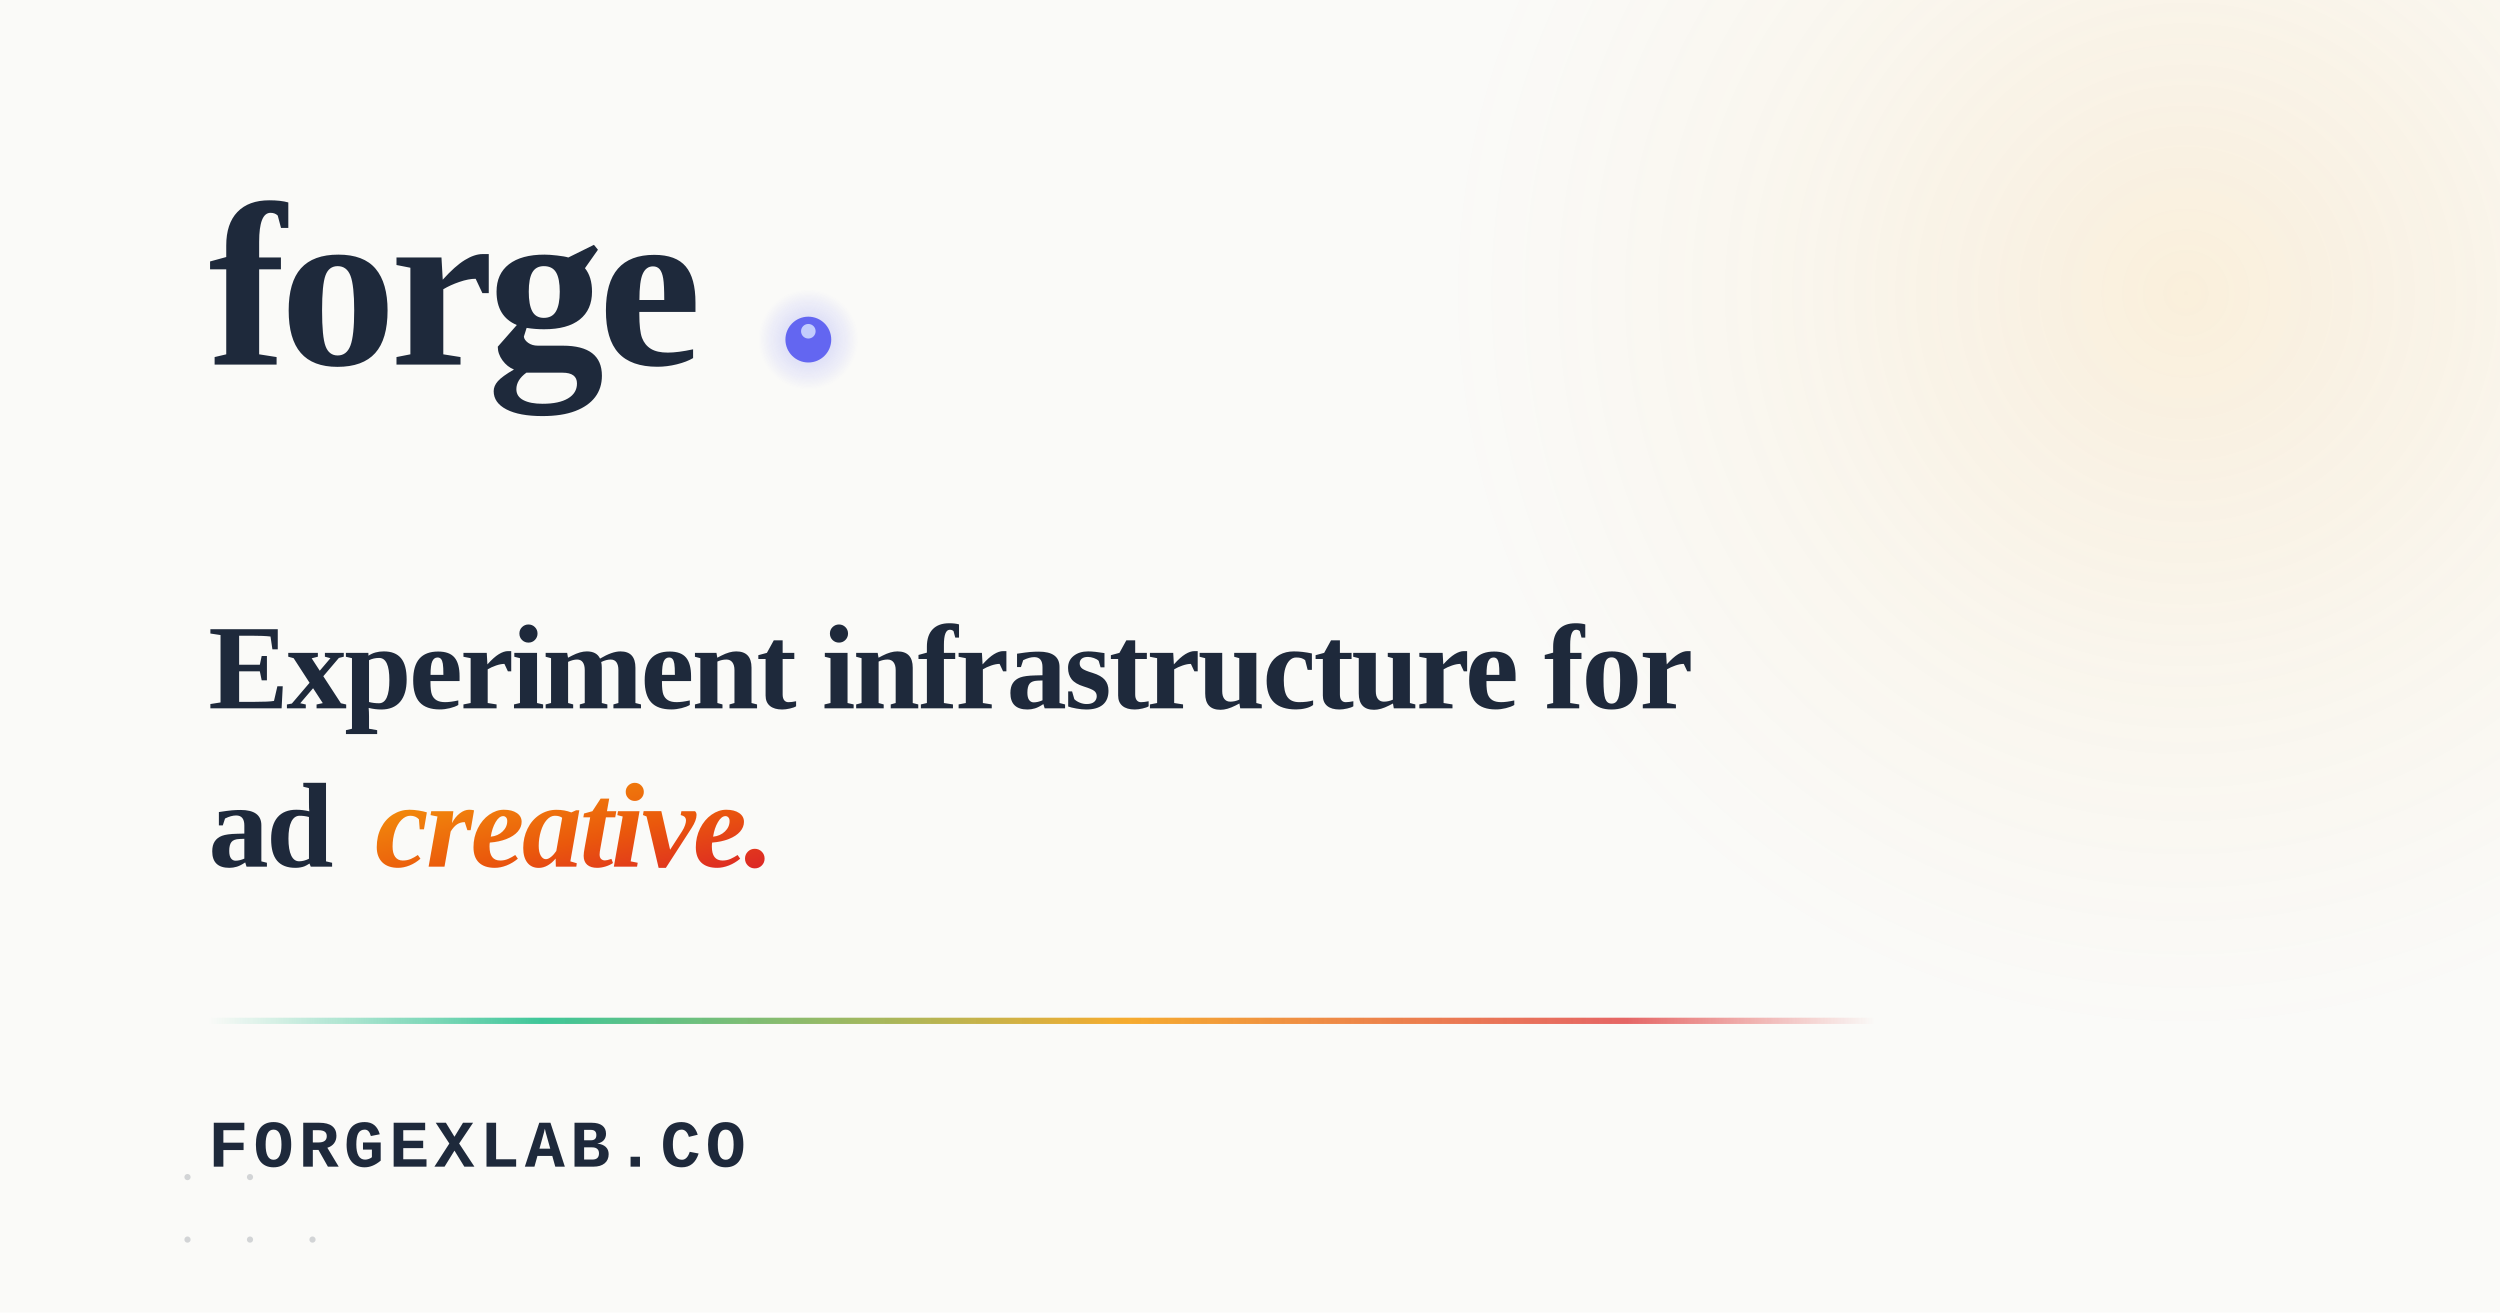
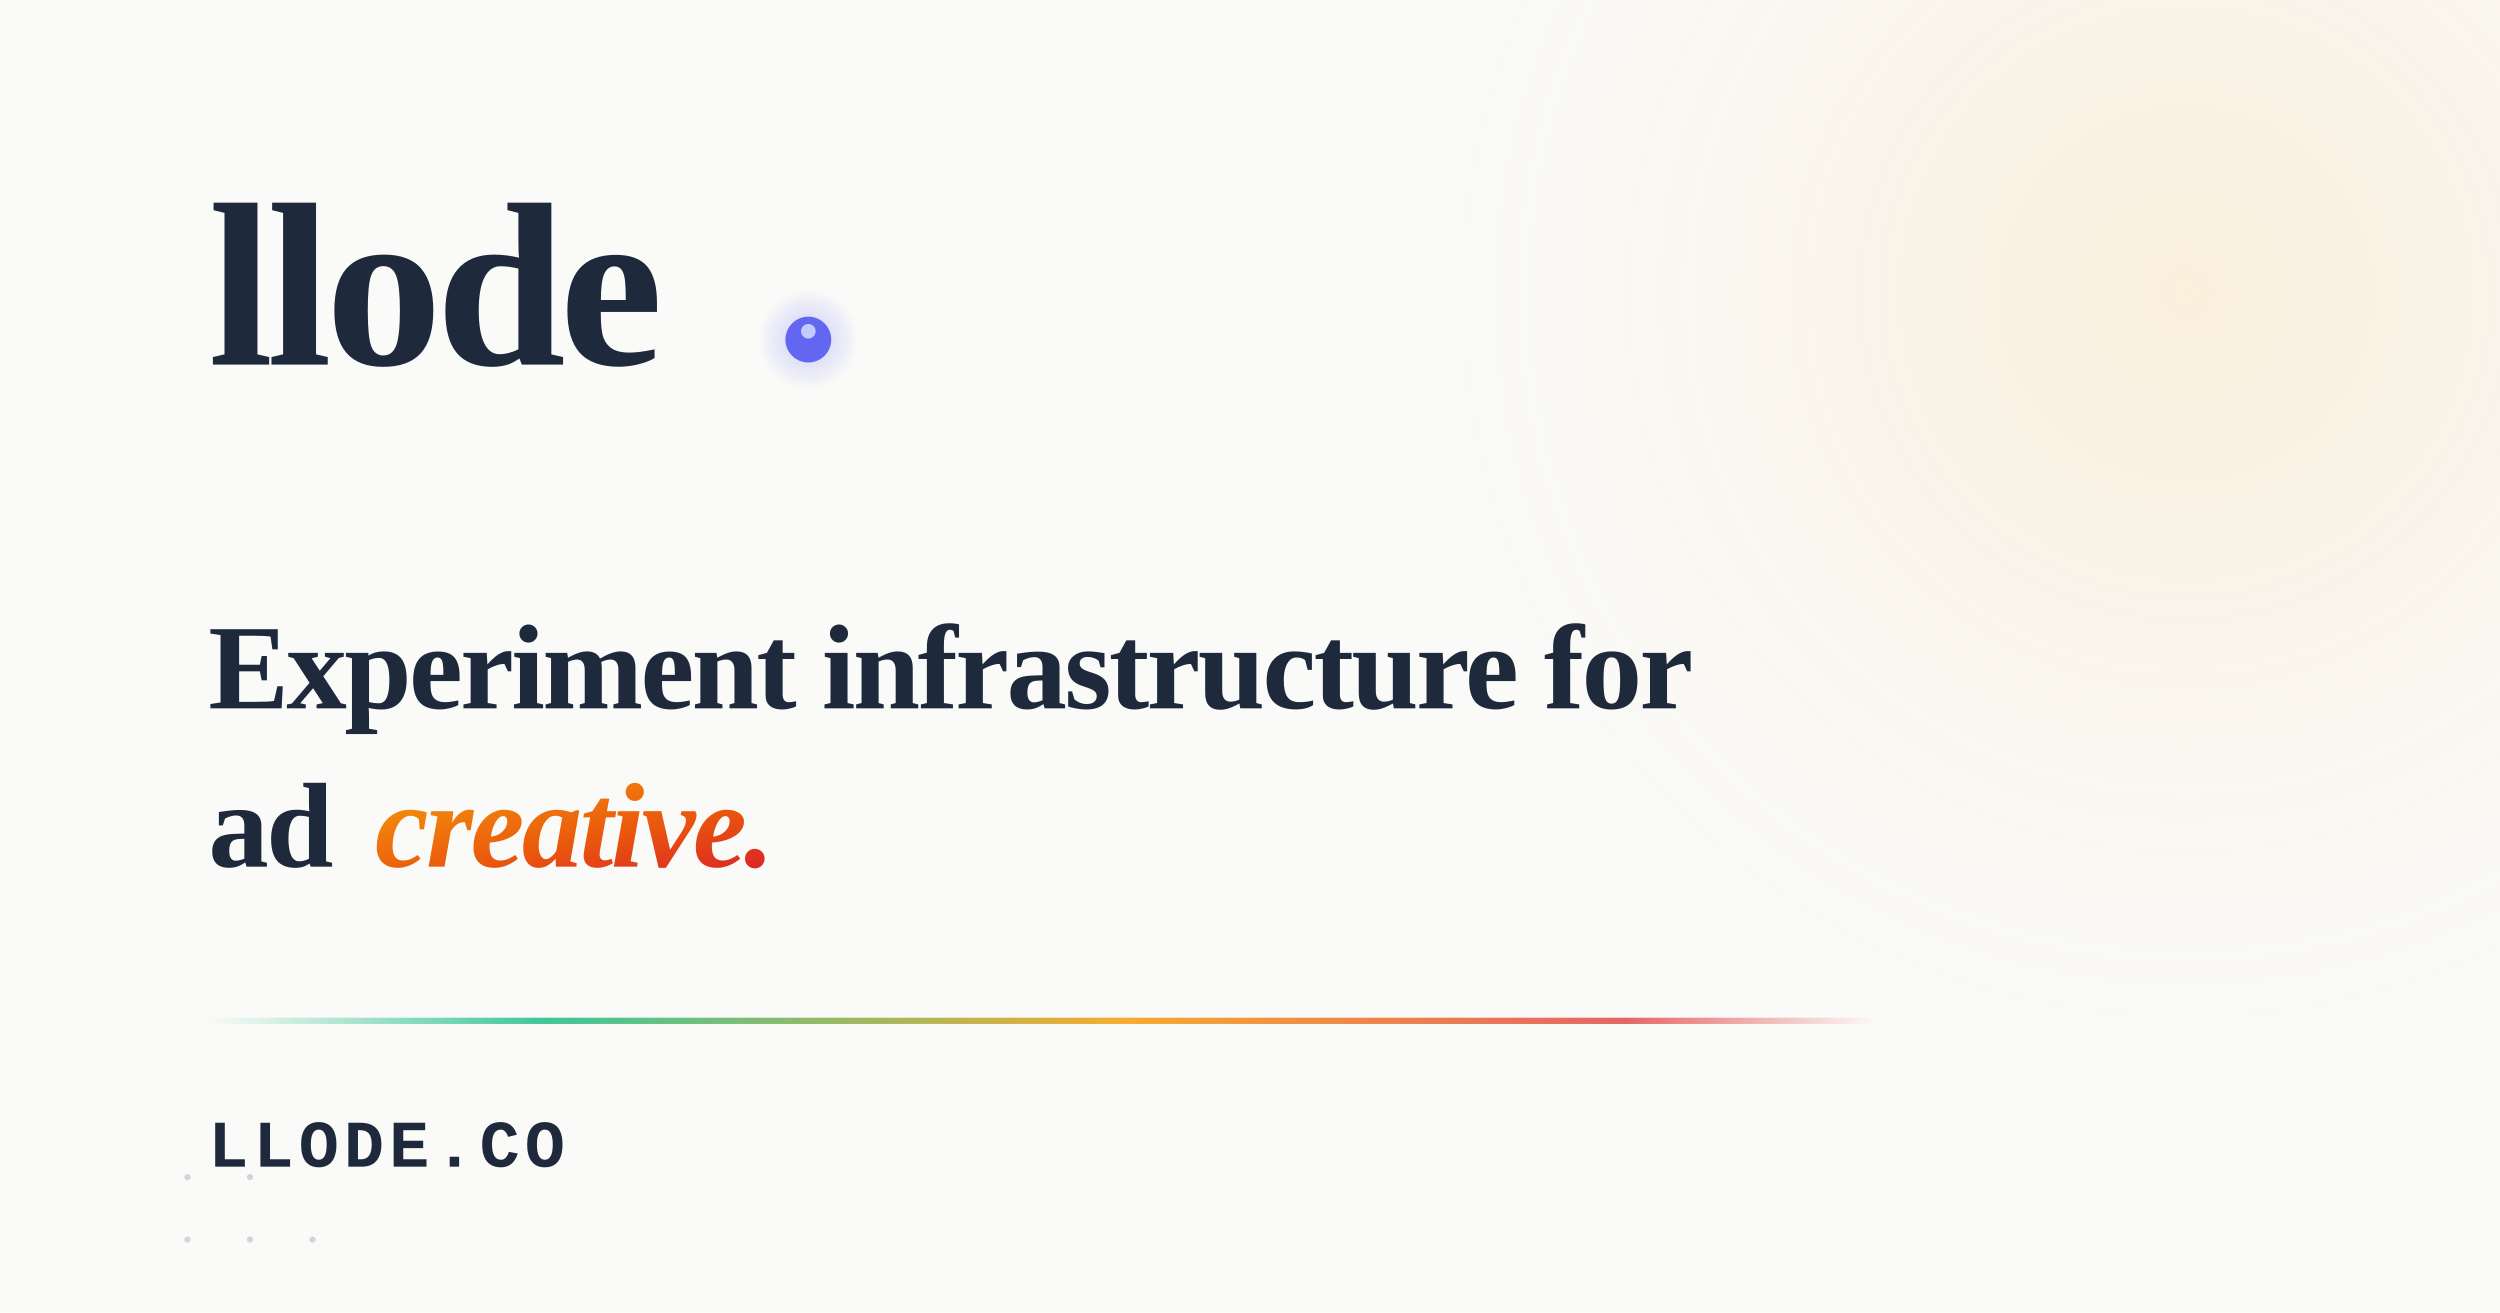
<svg xmlns="http://www.w3.org/2000/svg" width="1200" height="630" viewBox="0 0 1200 630">
  <defs>
    <linearGradient id="amberV2" x1="0" y1="0" x2="1" y2="1">
      <stop offset="0" stop-color="#f59e0b" />
      <stop offset="0.6" stop-color="#ea580c" />
      <stop offset="1" stop-color="#dc2626" />
    </linearGradient>
    <linearGradient id="shimmerV2" x1="100" y1="0" x2="900" y2="0" gradientUnits="userSpaceOnUse">
      <stop offset="0" stop-color="#10b981" stop-opacity="0" />
      <stop offset="0.2" stop-color="#10b981" stop-opacity="0.8" />
      <stop offset="0.55" stop-color="#f59e0b" stop-opacity="0.85" />
      <stop offset="0.85" stop-color="#dc2626" stop-opacity="0.7" />
      <stop offset="1" stop-color="#dc2626" stop-opacity="0" />
    </linearGradient>
    <radialGradient id="glowV2" cx="0.5" cy="0.5" r="0.5">
      <stop offset="0" stop-color="#f59e0b" stop-opacity="0.12" />
      <stop offset="0.6" stop-color="#f59e0b" stop-opacity="0.035" />
      <stop offset="1" stop-color="#f59e0b" stop-opacity="0" />
    </radialGradient>
    <radialGradient id="dotIndigoV2" cx="0.5" cy="0.5" r="0.5">
      <stop offset="0" stop-color="#818cf8" stop-opacity="0.9" />
      <stop offset="1" stop-color="#6366f1" stop-opacity="0" />
    </radialGradient>
  </defs>
  <rect width="1200" height="630" fill="#fafaf8" />
  <circle cx="1050" cy="140" r="360" fill="url(#glowV2)" />
  <g opacity="0.18">
    <circle cx="90" cy="595" r="1.5" fill="#1e293b" />
    <circle cx="120" cy="595" r="1.5" fill="#1e293b" />
    <circle cx="150" cy="595" r="1.5" fill="#1e293b" />
    <circle cx="90" cy="565" r="1.5" fill="#1e293b" />
    <circle cx="120" cy="565" r="1.5" fill="#1e293b" />
  </g>
  <g transform="translate(100, 175)">
-     <text x="0" y="0" font-family="Georgia, 'Times New Roman', serif" font-size="112" font-weight="800" fill="#1e293b" letter-spacing="-3">forge</text>
+     <text x="0" y="0" font-family="Georgia, 'Times New Roman', serif" font-size="112" font-weight="800" fill="#1e293b" letter-spacing="-3">llode</text>
    <circle cx="288" cy="-12" r="24" fill="url(#dotIndigoV2)" opacity="0.4" />
    <circle cx="288" cy="-12" r="11" fill="#6366f1" />
    <circle cx="288" cy="-16" r="3.5" fill="#c7d2fe" opacity="0.95" />
  </g>
  <g transform="translate(100, 340)">
    <text x="0" y="0" font-family="Georgia, 'Times New Roman', serif" font-size="58" font-weight="700" fill="#1e293b" letter-spacing="-1.2">Experiment infrastructure for</text>
    <text x="0" y="76" font-family="Georgia, 'Times New Roman', serif" font-size="58" font-weight="700" fill="#1e293b" letter-spacing="-1.2">ad </text>
    <text x="80" y="76" font-family="Georgia, 'Times New Roman', serif" font-size="58" font-weight="800" fill="url(#amberV2)" letter-spacing="-1.2" font-style="italic">creative.</text>
  </g>
  <line x1="100" y1="490" x2="900" y2="490" stroke="url(#shimmerV2)" stroke-width="3" />
-   <text x="100" y="560" font-family="ui-monospace, Menlo, 'Courier New', monospace" font-size="32" fill="#1e293b" letter-spacing="2.5" font-weight="800">FORGEXLAB.CO</text>
+   <text x="100" y="560" font-family="ui-monospace, Menlo, 'Courier New', monospace" font-size="32" fill="#1e293b" letter-spacing="2.5" font-weight="800">LLODE.CO</text>
</svg>
